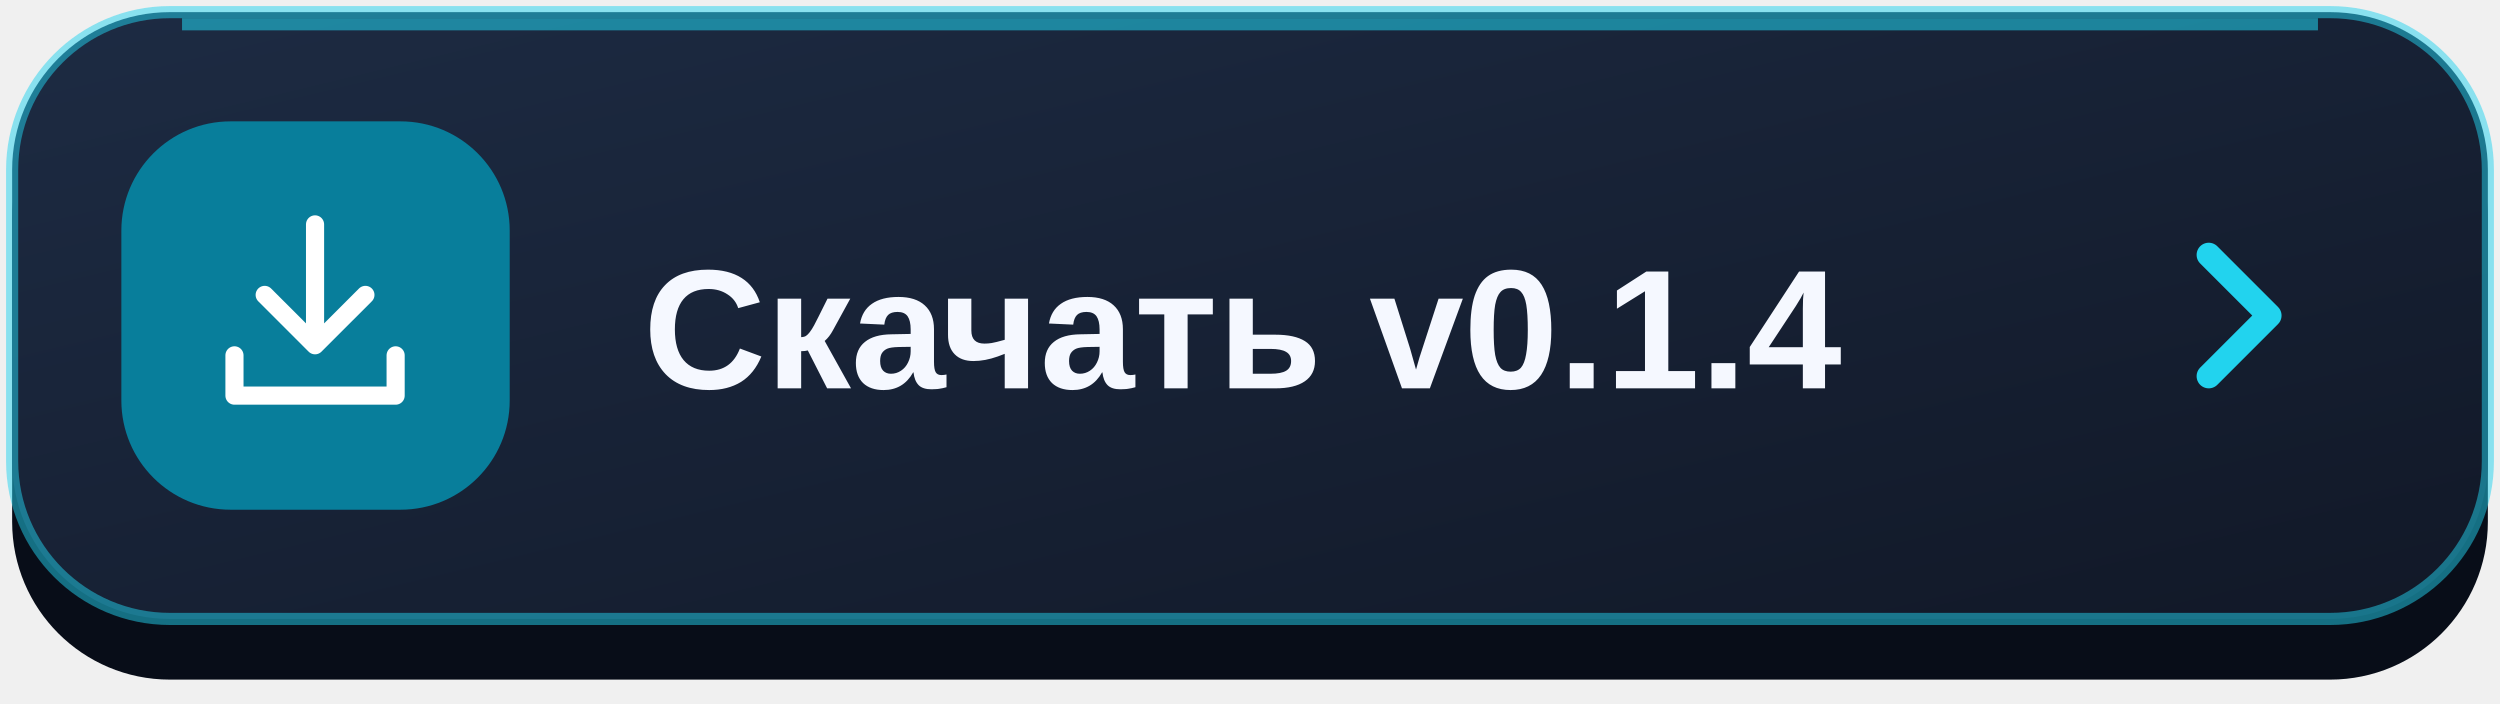
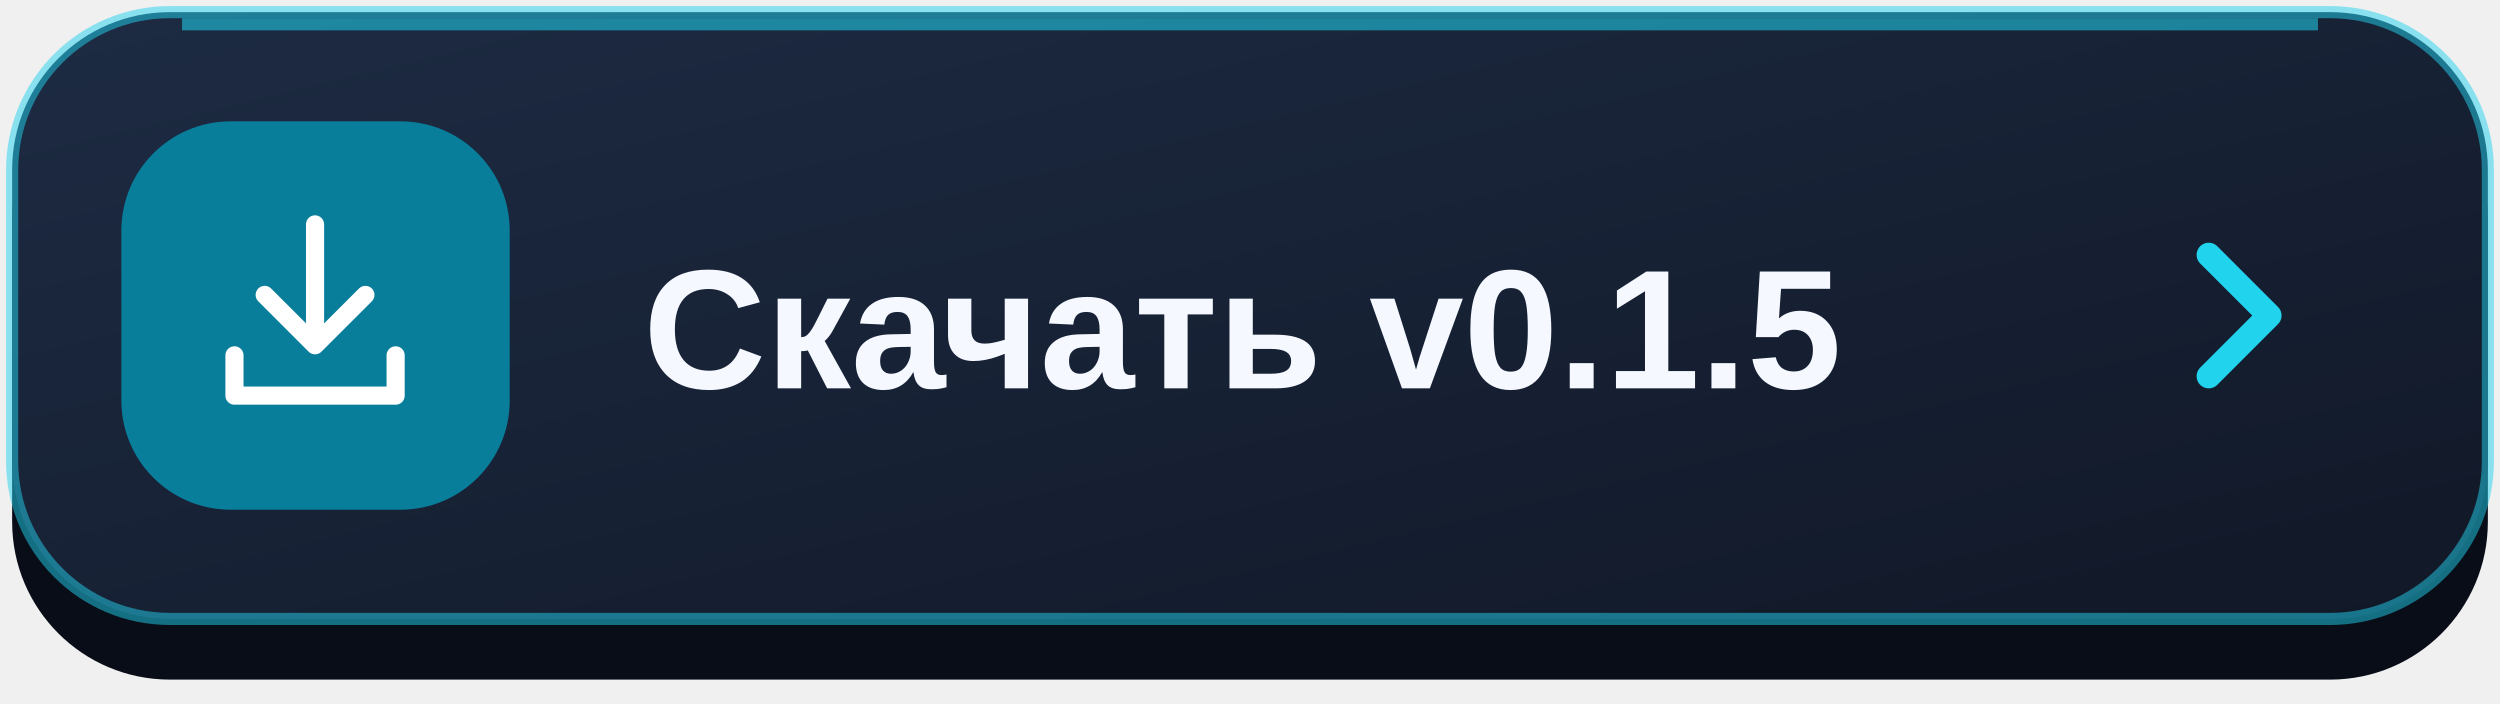
- <svg xmlns="http://www.w3.org/2000/svg" width="206" height="58" viewBox="0 0 206 58" role="img" aria-label="Скачать v0.1.4">
+ <svg xmlns="http://www.w3.org/2000/svg" width="206" height="58" viewBox="0 0 206 58" role="img" aria-label="Скачать v0.1.5">
  <defs>
    <linearGradient id="body" x2="1" y2="1">
      <stop stop-color="#1d2b43" />
      <stop offset="1" stop-color="#111827" />
    </linearGradient>
    <linearGradient id="accent">
      <stop stop-color="#087e9b" />
      <stop offset="1" stop-color="#22d3ee" />
    </linearGradient>
  </defs>
  <rect x="1" y="5" width="204" height="51" rx="13" fill="#080d18" />
  <rect x="1" y="1" width="204" height="50" rx="13" fill="url(#body)" stroke="#22d3ee" stroke-opacity=".5" />
  <path d="M15 2h176" stroke="#22d3ee" stroke-opacity=".55" />
  <rect x="10" y="10" width="32" height="32" rx="9" fill="#087e9b" />
  <g transform="translate(16 16) scale(.83)" fill="none" stroke="#fff" stroke-width="1.8" stroke-linecap="round" stroke-linejoin="round">
    <path d="M12 3v12m-5-5 5 5 5-5M4 16v4h16v-4" />
  </g>
-   <text x="53" y="32" fill="#f5f8ff" font-family="Arial,Helvetica,sans-serif" font-size="14" font-weight="700">Скачать v0.1.4</text>
+   <text x="53" y="32" fill="#f5f8ff" font-family="Arial,Helvetica,sans-serif" font-size="14" font-weight="700">Скачать v0.1.5</text>
  <path d="m182 21 5 5-5 5" fill="none" stroke="#22d3ee" stroke-width="2" stroke-linecap="round" stroke-linejoin="round" />
</svg>
